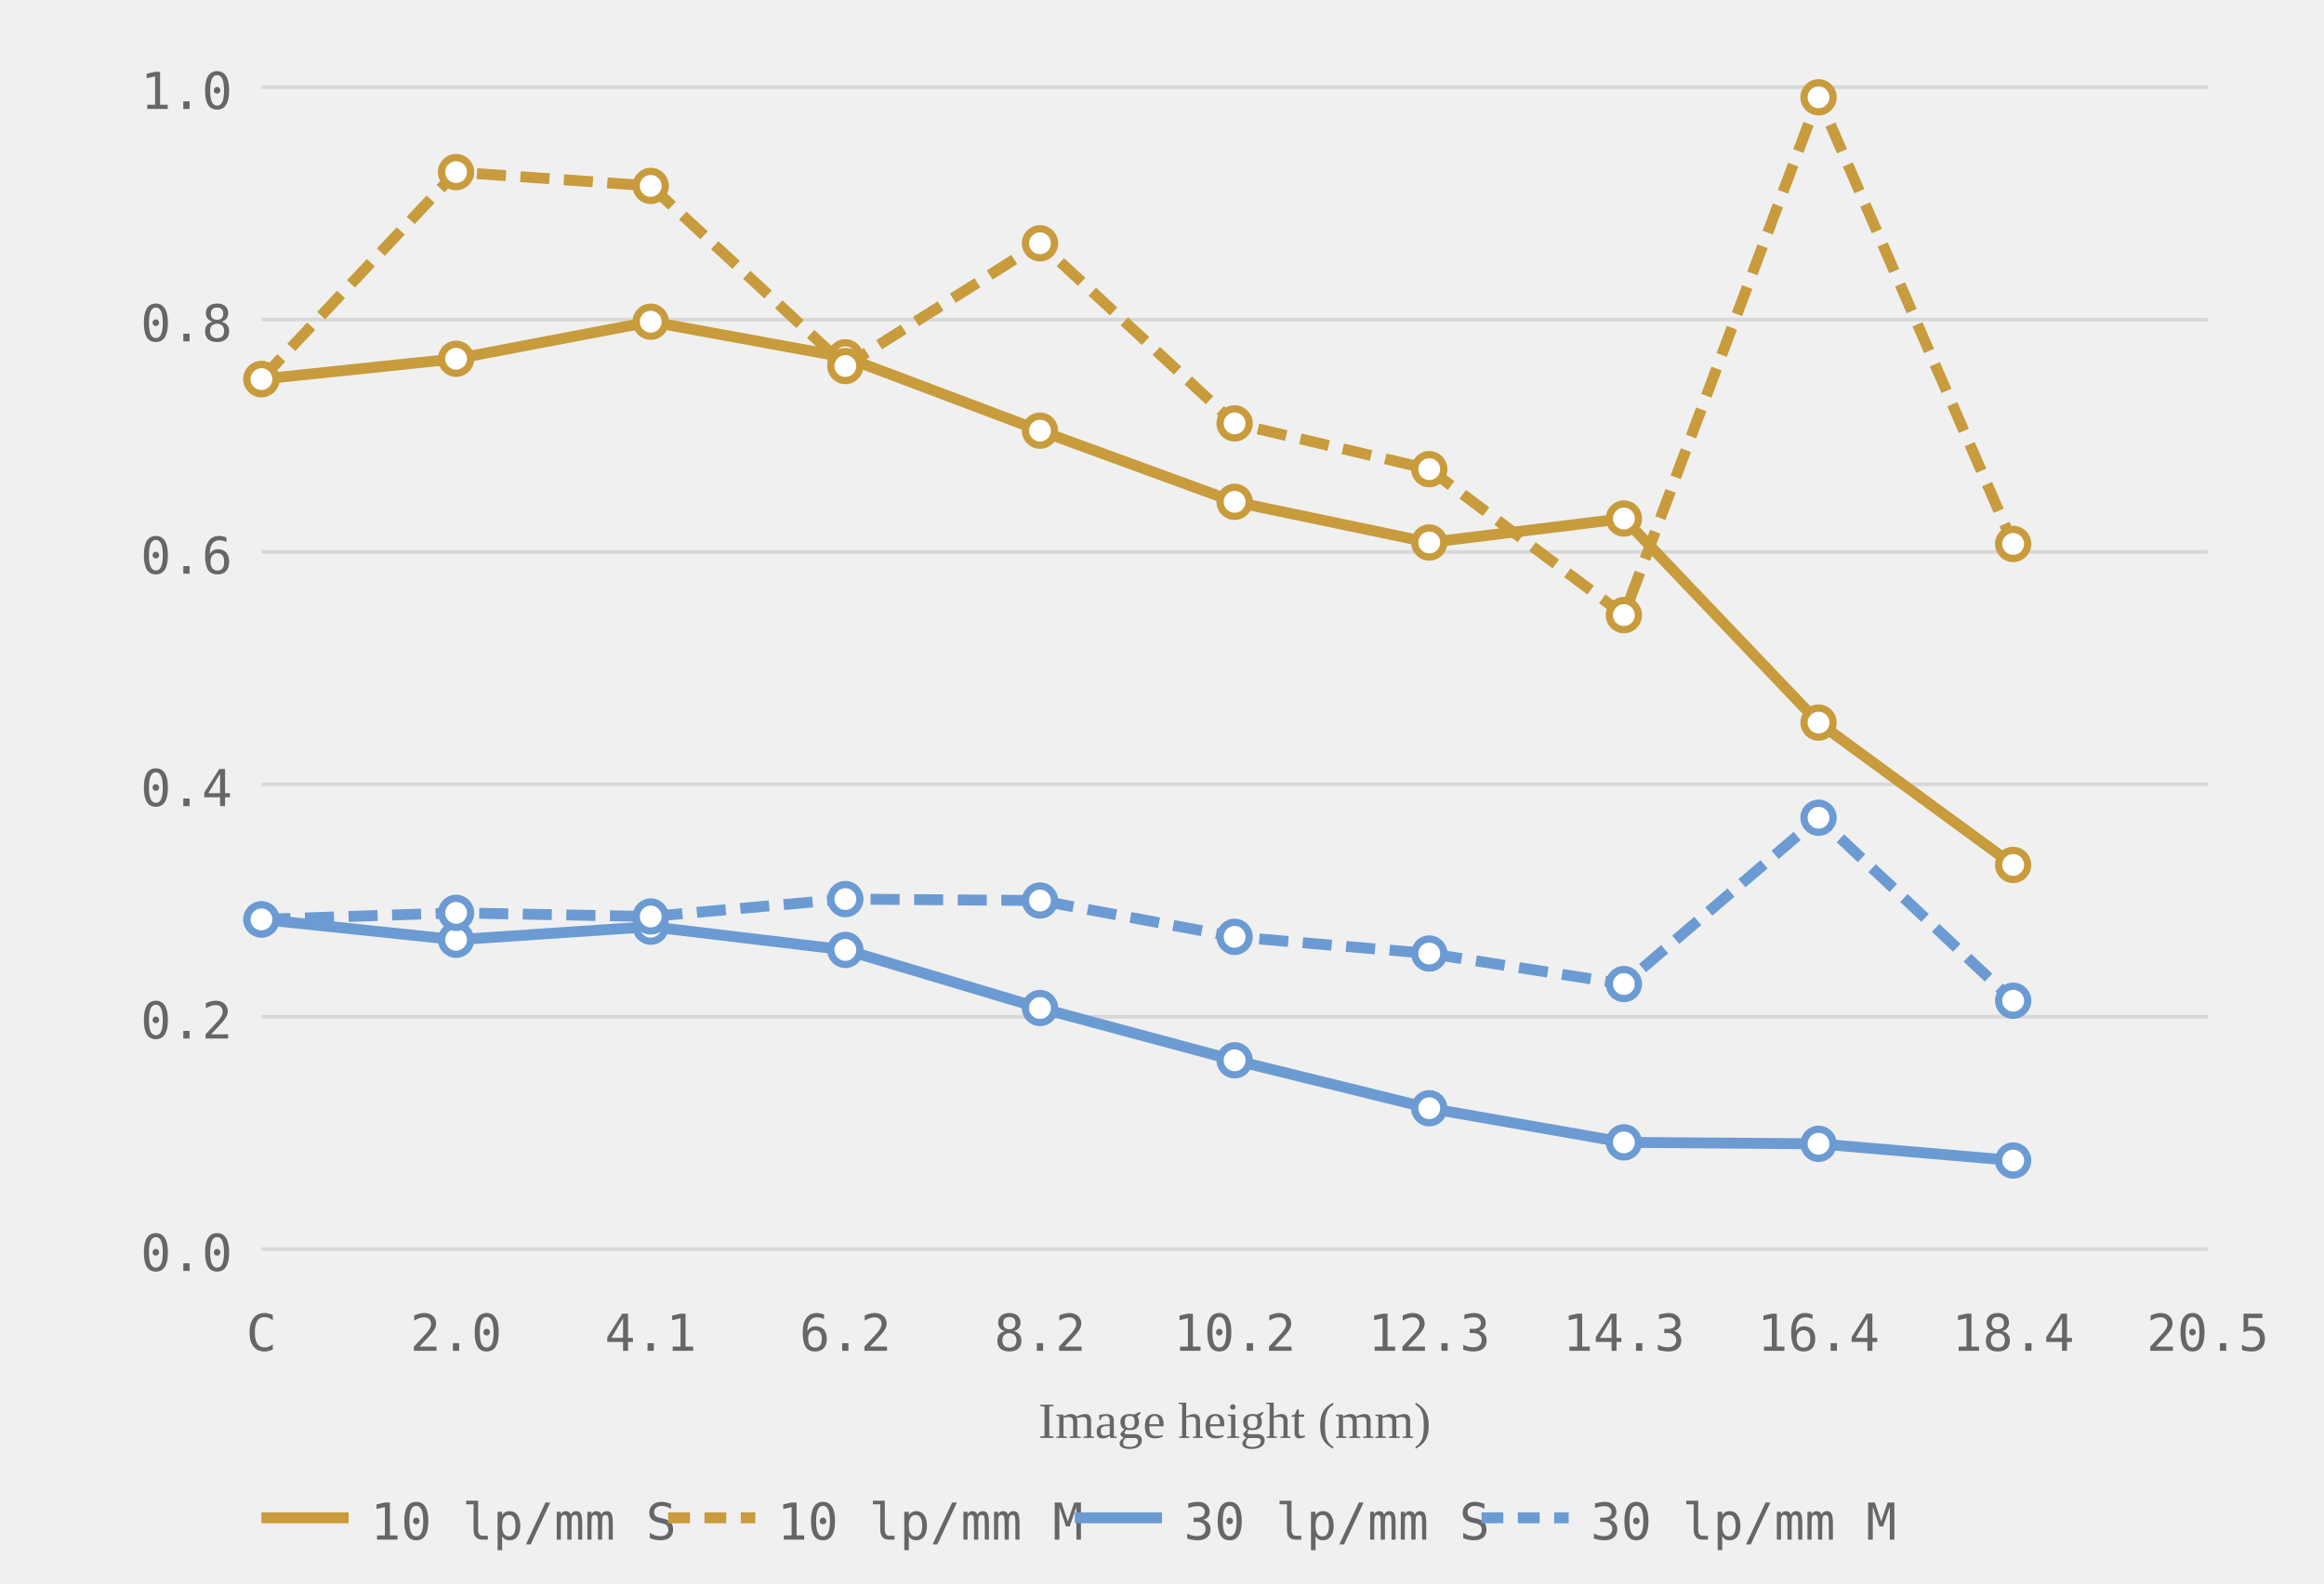
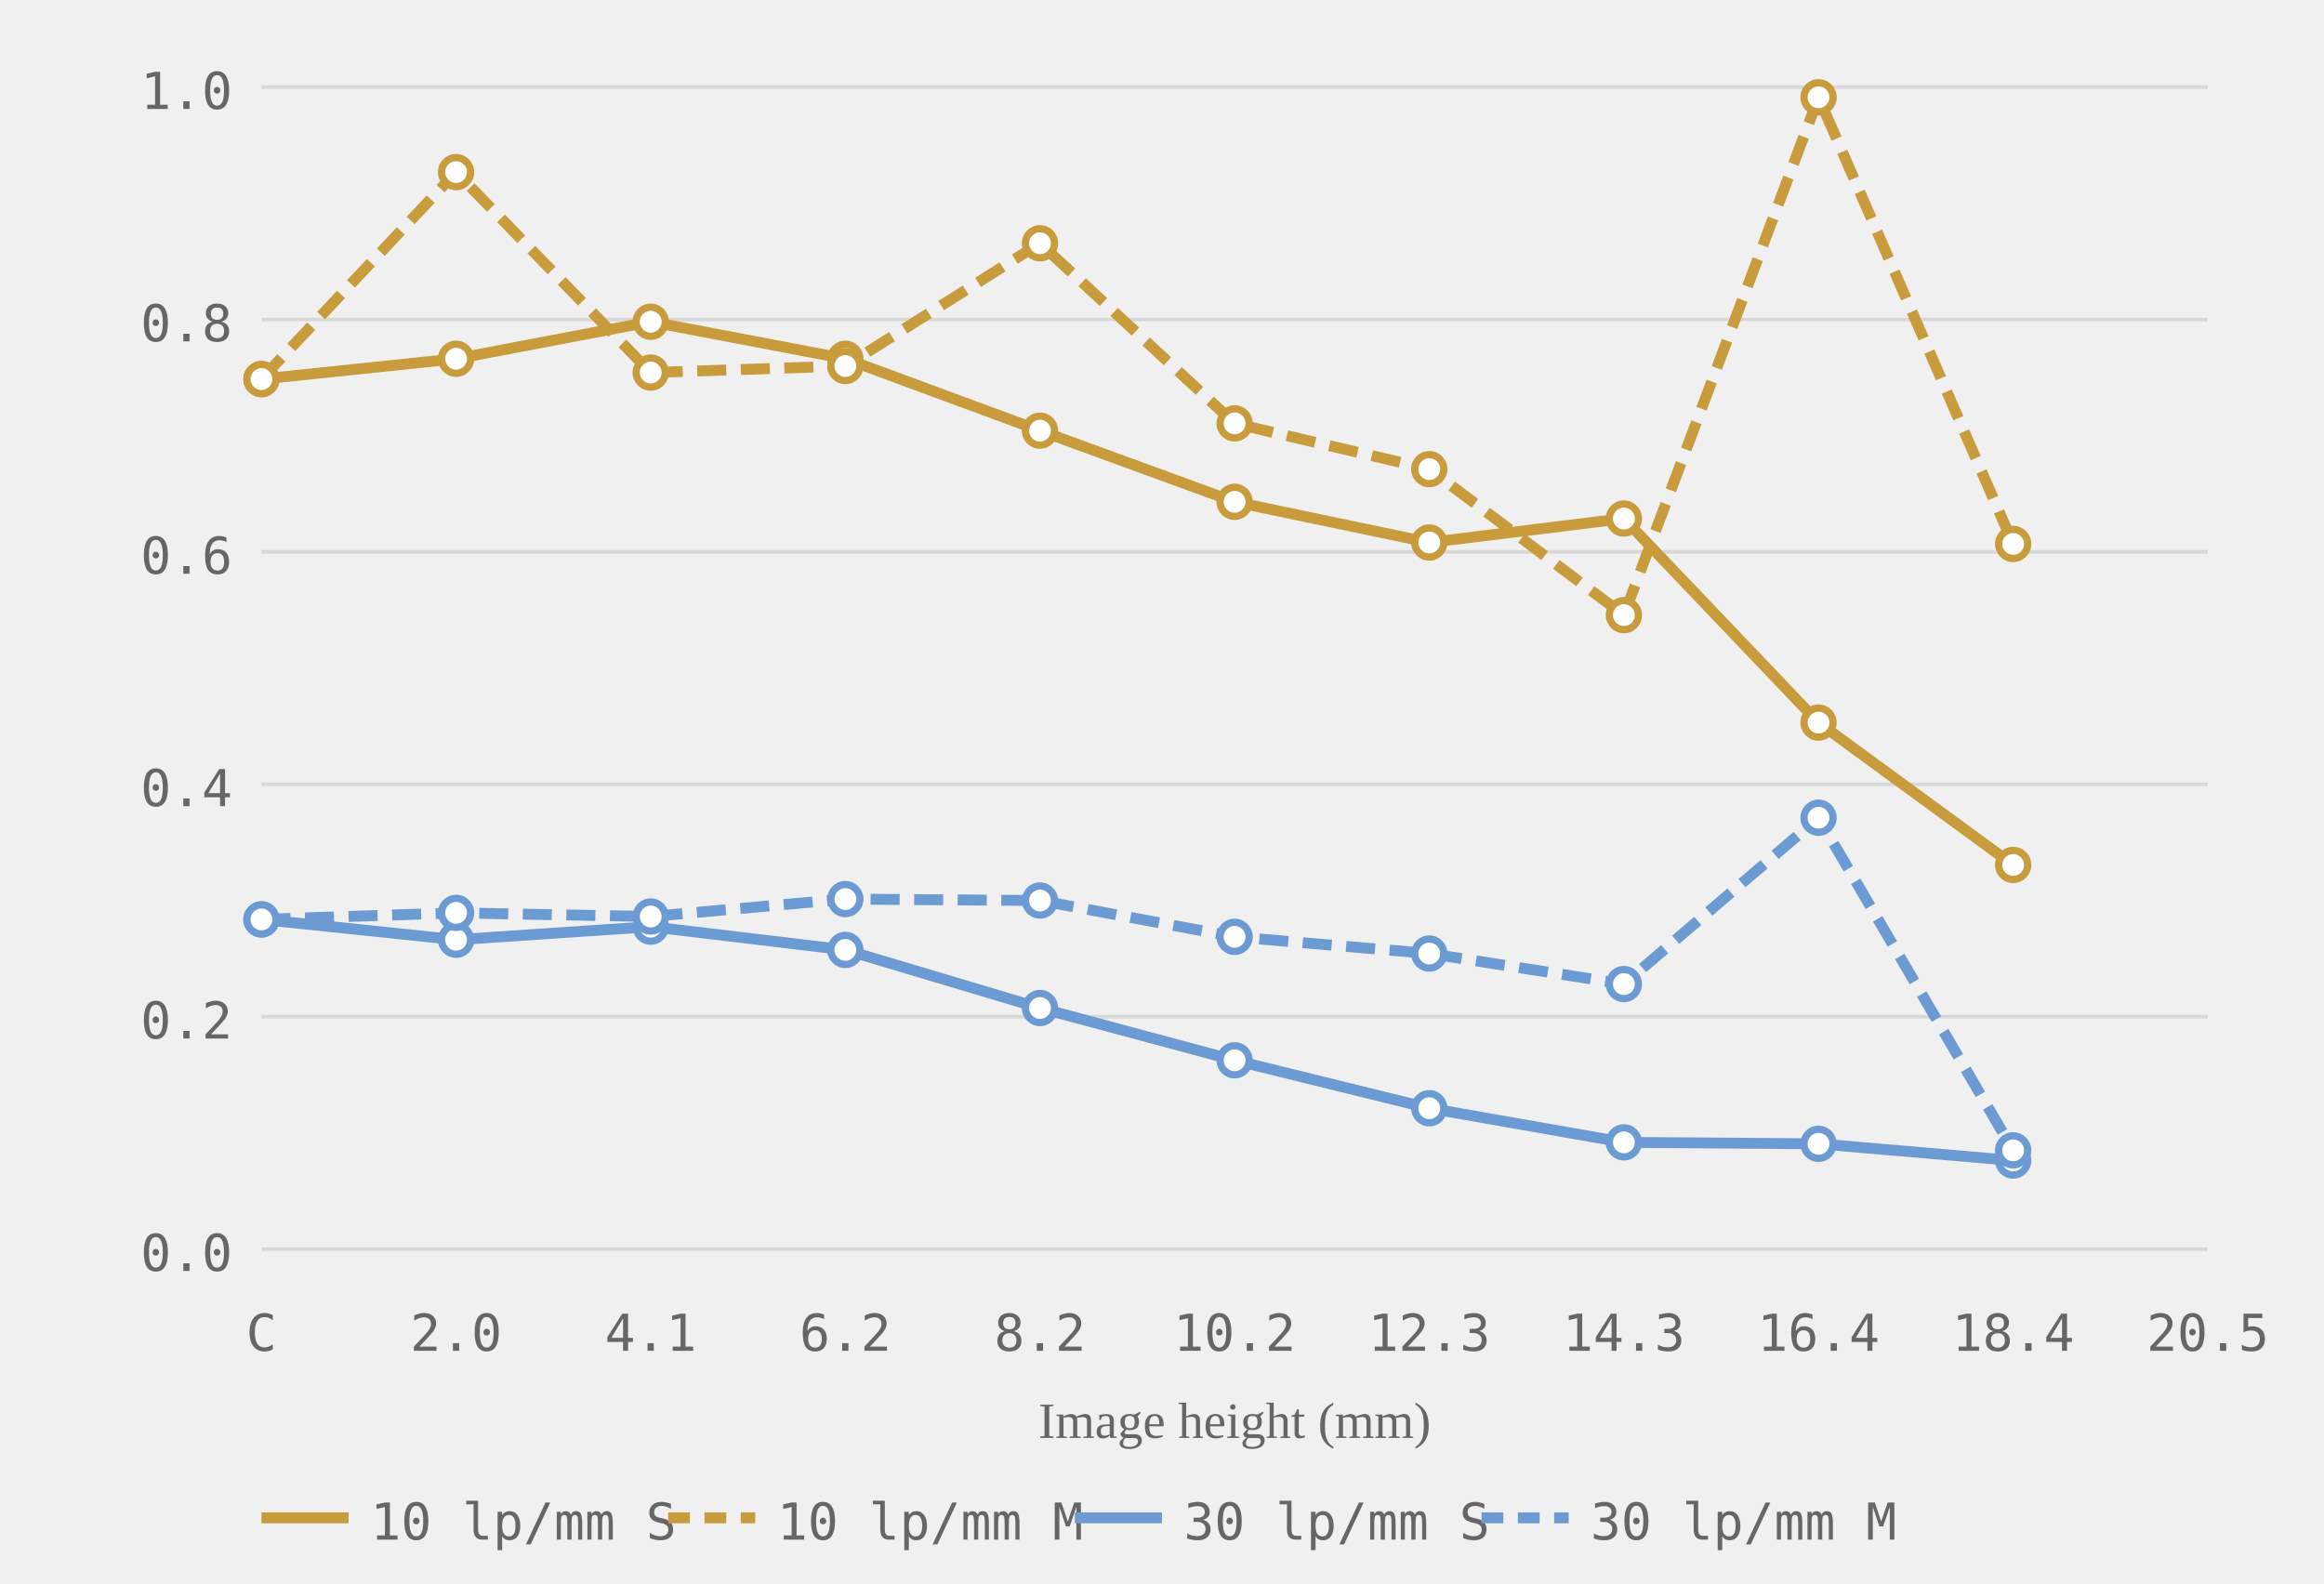
<svg xmlns="http://www.w3.org/2000/svg" viewBox="0 0 320 218" role="img" aria-label="MTF chart, generated from readings">
  <style>.grid-line { stroke: #d8d8d8; stroke-width: 0.5; }.axis-label { font-size: 7px; fill: #666666; font-family: ui-monospace, monospace; }.axis-y { text-anchor: end; }.axis-x { text-anchor: middle; }.axis-title { font-size: 7px; fill: #666666; text-anchor: middle; }.curve { fill: none; stroke-width: 1.5; }.curve-m { stroke-dasharray: 4 2; }.dot { fill: white; stroke-width: 1; }.legend-text { font-size: 7px; fill: #666666; font-family: ui-monospace, monospace; }</style>
  <line class="grid-line" x1="36" y1="172.0" x2="304" y2="172.0" />
  <line class="grid-line" x1="36" y1="140.0" x2="304" y2="140.0" />
  <line class="grid-line" x1="36" y1="108.0" x2="304" y2="108.0" />
  <line class="grid-line" x1="36" y1="76.0" x2="304" y2="76.0" />
  <line class="grid-line" x1="36" y1="44.0" x2="304" y2="44.0" />
  <line class="grid-line" x1="36" y1="12.0" x2="304" y2="12.0" />
  <text class="axis-label axis-y" x="32" y="175.0">0.0</text>
  <text class="axis-label axis-y" x="32" y="143.0">0.2</text>
  <text class="axis-label axis-y" x="32" y="111.0">0.4</text>
  <text class="axis-label axis-y" x="32" y="79.0">0.6</text>
  <text class="axis-label axis-y" x="32" y="47.0">0.8</text>
  <text class="axis-label axis-y" x="32" y="15.0">1.0</text>
  <text class="axis-label axis-x" x="36.0" y="186">C</text>
  <text class="axis-label axis-x" x="62.8" y="186">2.0</text>
  <text class="axis-label axis-x" x="89.6" y="186">4.1</text>
  <text class="axis-label axis-x" x="116.4" y="186">6.2</text>
  <text class="axis-label axis-x" x="143.2" y="186">8.2</text>
  <text class="axis-label axis-x" x="170.0" y="186">10.2</text>
  <text class="axis-label axis-x" x="196.8" y="186">12.3</text>
  <text class="axis-label axis-x" x="223.6" y="186">14.3</text>
  <text class="axis-label axis-x" x="250.4" y="186">16.4</text>
  <text class="axis-label axis-x" x="277.2" y="186">18.4</text>
  <text class="axis-label axis-x" x="304.0" y="186">20.5</text>
  <text class="axis-title" x="170.0" y="198">Image height (mm)</text>
-   <polyline class="curve curve-10" style="stroke:#c89b3c" points="36.0,52.2 62.8,49.4 89.6,44.3 116.4,49.2 143.2,59.3 170.0,69.1 196.8,74.7 223.6,71.4 250.4,99.5 277.2,119.1" />
-   <polyline class="curve curve-10 curve-m" style="stroke:#c89b3c" points="36.0,52.2 62.8,23.7 89.6,25.6 116.4,50.4 143.2,33.5 170.0,58.3 196.8,64.6 223.6,84.7 250.4,13.4 277.2,74.9" stroke-dasharray="4 2" />
+   <polyline class="curve curve-10" style="stroke:#c89b3c" points="36.0,52.2 62.8,49.4 89.6,44.3 116.4,49.4 143.2,59.3 170.0,69.1 196.8,74.7 223.6,71.4 250.4,99.5 277.2,119.1" />
+   <polyline class="curve curve-10 curve-m" style="stroke:#c89b3c" points="36.0,52.2 62.8,23.7 89.6,51.3 116.4,50.4 143.2,33.5 170.0,58.3 196.8,64.6 223.6,84.7 250.4,13.4 277.2,74.9" stroke-dasharray="4 2" />
  <polyline class="curve curve-30" style="stroke:#6b9bd2" points="36.0,126.6 62.8,129.4 89.6,127.6 116.4,130.8 143.2,138.8 170.0,146.0 196.8,152.6 223.6,157.3 250.4,157.5 277.2,159.8" />
-   <polyline class="curve curve-30 curve-m" style="stroke:#6b9bd2" points="36.0,126.6 62.8,125.7 89.6,126.2 116.4,123.8 143.2,124.0 170.0,129.0 196.8,131.3 223.6,135.5 250.4,112.6 277.2,137.8" stroke-dasharray="4 2" />
+   <polyline class="curve curve-30 curve-m" style="stroke:#6b9bd2" points="36.0,126.6 62.8,125.7 89.6,126.2 116.4,123.8 143.2,124.0 170.0,129.0 196.8,131.3 223.6,135.5 250.4,112.6 277.2,158.4" stroke-dasharray="4 2" />
  <circle class="dot dot-10" style="stroke:#c89b3c" cx="36.0" cy="52.2" r="2" />
  <circle class="dot dot-10" style="stroke:#c89b3c" cx="62.8" cy="49.4" r="2" />
  <circle class="dot dot-10" style="stroke:#c89b3c" cx="89.6" cy="44.3" r="2" />
-   <circle class="dot dot-10" style="stroke:#c89b3c" cx="116.4" cy="49.2" r="2" />
+   <circle class="dot dot-10" style="stroke:#c89b3c" cx="116.4" cy="49.4" r="2" />
  <circle class="dot dot-10" style="stroke:#c89b3c" cx="143.2" cy="59.3" r="2" />
  <circle class="dot dot-10" style="stroke:#c89b3c" cx="170.0" cy="69.1" r="2" />
  <circle class="dot dot-10" style="stroke:#c89b3c" cx="196.8" cy="74.7" r="2" />
  <circle class="dot dot-10" style="stroke:#c89b3c" cx="223.6" cy="71.4" r="2" />
  <circle class="dot dot-10" style="stroke:#c89b3c" cx="250.4" cy="99.5" r="2" />
  <circle class="dot dot-10" style="stroke:#c89b3c" cx="277.2" cy="119.1" r="2" />
  <circle class="dot dot-10" style="stroke:#c89b3c" cx="36.0" cy="52.2" r="2" />
  <circle class="dot dot-10" style="stroke:#c89b3c" cx="62.8" cy="23.7" r="2" />
-   <circle class="dot dot-10" style="stroke:#c89b3c" cx="89.6" cy="25.6" r="2" />
+   <circle class="dot dot-10" style="stroke:#c89b3c" cx="89.6" cy="51.3" r="2" />
  <circle class="dot dot-10" style="stroke:#c89b3c" cx="116.4" cy="50.4" r="2" />
  <circle class="dot dot-10" style="stroke:#c89b3c" cx="143.2" cy="33.5" r="2" />
  <circle class="dot dot-10" style="stroke:#c89b3c" cx="170.0" cy="58.3" r="2" />
  <circle class="dot dot-10" style="stroke:#c89b3c" cx="196.8" cy="64.6" r="2" />
  <circle class="dot dot-10" style="stroke:#c89b3c" cx="223.6" cy="84.7" r="2" />
  <circle class="dot dot-10" style="stroke:#c89b3c" cx="250.4" cy="13.4" r="2" />
  <circle class="dot dot-10" style="stroke:#c89b3c" cx="277.2" cy="74.9" r="2" />
  <circle class="dot dot-30" style="stroke:#6b9bd2" cx="36.0" cy="126.6" r="2" />
  <circle class="dot dot-30" style="stroke:#6b9bd2" cx="62.8" cy="129.4" r="2" />
  <circle class="dot dot-30" style="stroke:#6b9bd2" cx="89.6" cy="127.6" r="2" />
  <circle class="dot dot-30" style="stroke:#6b9bd2" cx="116.4" cy="130.8" r="2" />
  <circle class="dot dot-30" style="stroke:#6b9bd2" cx="143.2" cy="138.8" r="2" />
  <circle class="dot dot-30" style="stroke:#6b9bd2" cx="170.0" cy="146.0" r="2" />
  <circle class="dot dot-30" style="stroke:#6b9bd2" cx="196.8" cy="152.6" r="2" />
  <circle class="dot dot-30" style="stroke:#6b9bd2" cx="223.6" cy="157.3" r="2" />
  <circle class="dot dot-30" style="stroke:#6b9bd2" cx="250.4" cy="157.5" r="2" />
  <circle class="dot dot-30" style="stroke:#6b9bd2" cx="277.2" cy="159.8" r="2" />
  <circle class="dot dot-30" style="stroke:#6b9bd2" cx="36.0" cy="126.6" r="2" />
  <circle class="dot dot-30" style="stroke:#6b9bd2" cx="62.8" cy="125.7" r="2" />
  <circle class="dot dot-30" style="stroke:#6b9bd2" cx="89.6" cy="126.2" r="2" />
  <circle class="dot dot-30" style="stroke:#6b9bd2" cx="116.4" cy="123.8" r="2" />
  <circle class="dot dot-30" style="stroke:#6b9bd2" cx="143.2" cy="124.0" r="2" />
  <circle class="dot dot-30" style="stroke:#6b9bd2" cx="170.0" cy="129.0" r="2" />
  <circle class="dot dot-30" style="stroke:#6b9bd2" cx="196.8" cy="131.3" r="2" />
  <circle class="dot dot-30" style="stroke:#6b9bd2" cx="223.6" cy="135.5" r="2" />
  <circle class="dot dot-30" style="stroke:#6b9bd2" cx="250.4" cy="112.6" r="2" />
-   <circle class="dot dot-30" style="stroke:#6b9bd2" cx="277.2" cy="137.8" r="2" />
+   <circle class="dot dot-30" style="stroke:#6b9bd2" cx="277.2" cy="158.4" r="2" />
  <line x1="36" y1="209" x2="48" y2="209" stroke="#c89b3c" stroke-width="1.5" />
  <text class="legend-text" x="51" y="212">10 lp/mm S</text>
  <line x1="92" y1="209" x2="104" y2="209" stroke="#c89b3c" stroke-width="1.5" stroke-dasharray="3 2" />
  <text class="legend-text" x="107" y="212">10 lp/mm M</text>
  <line x1="148" y1="209" x2="160" y2="209" stroke="#6b9bd2" stroke-width="1.5" />
  <text class="legend-text" x="163" y="212">30 lp/mm S</text>
  <line x1="204" y1="209" x2="216" y2="209" stroke="#6b9bd2" stroke-width="1.5" stroke-dasharray="3 2" />
  <text class="legend-text" x="219" y="212">30 lp/mm M</text>
</svg>
